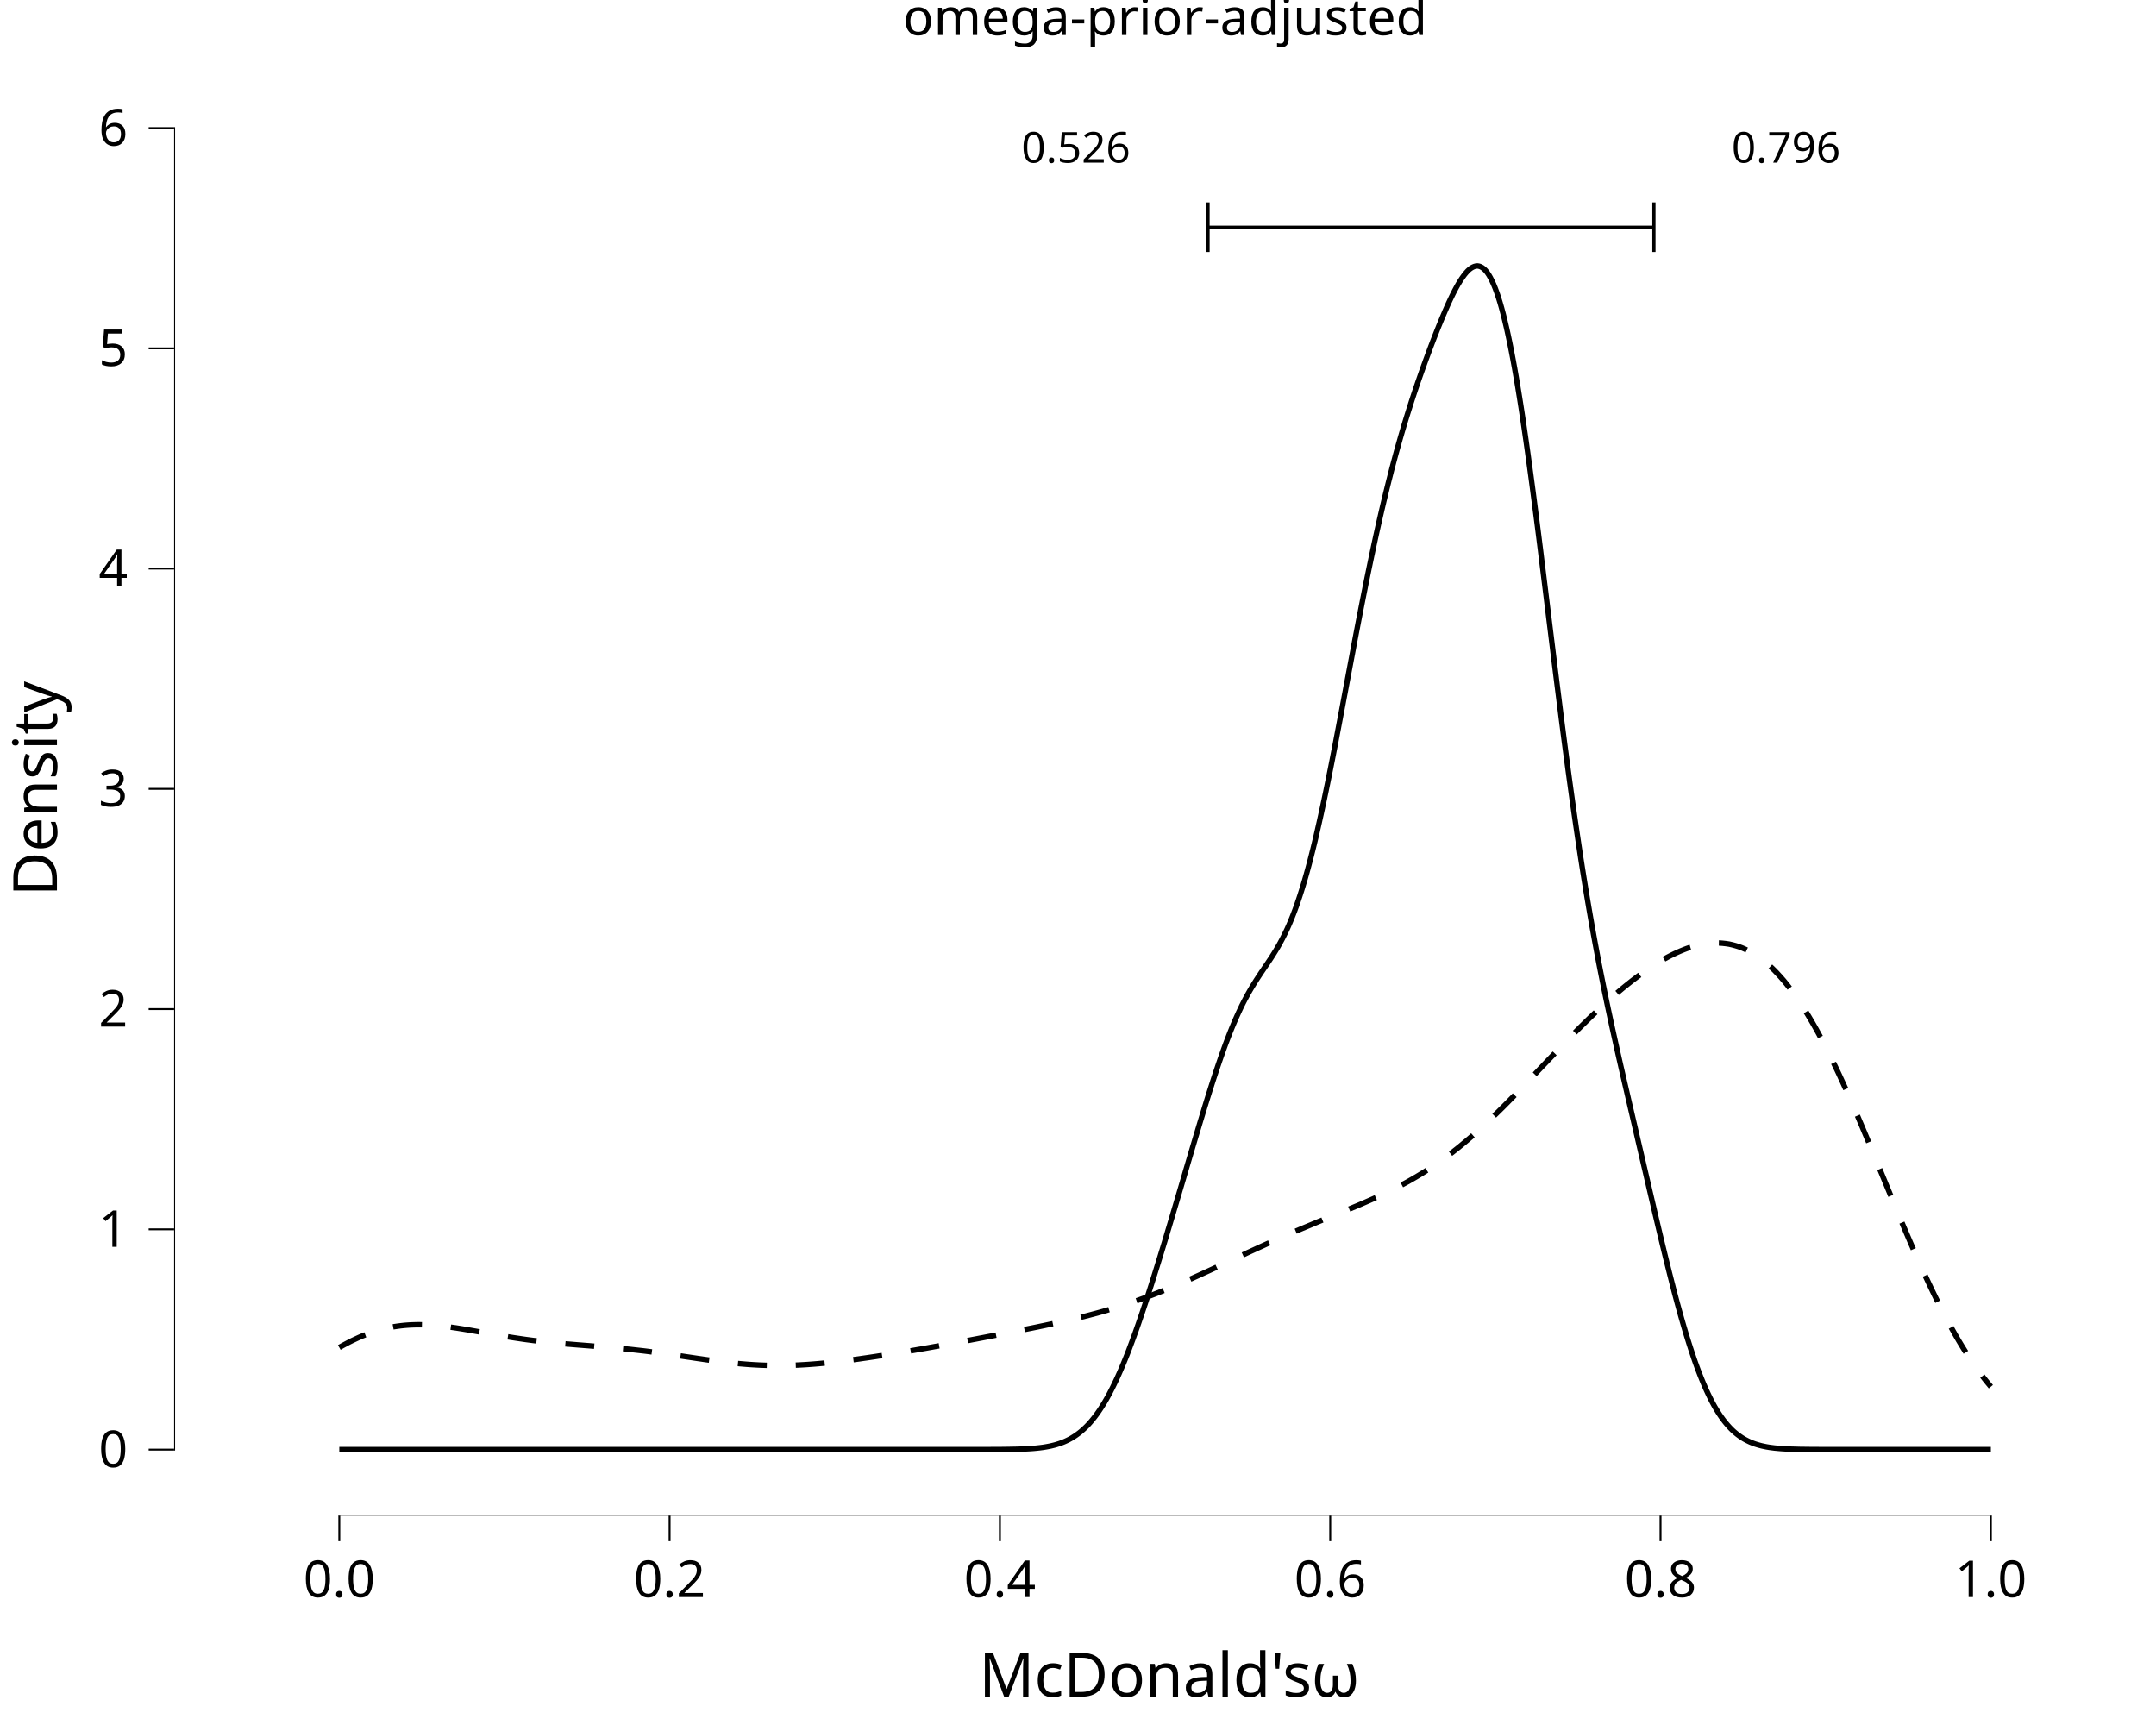
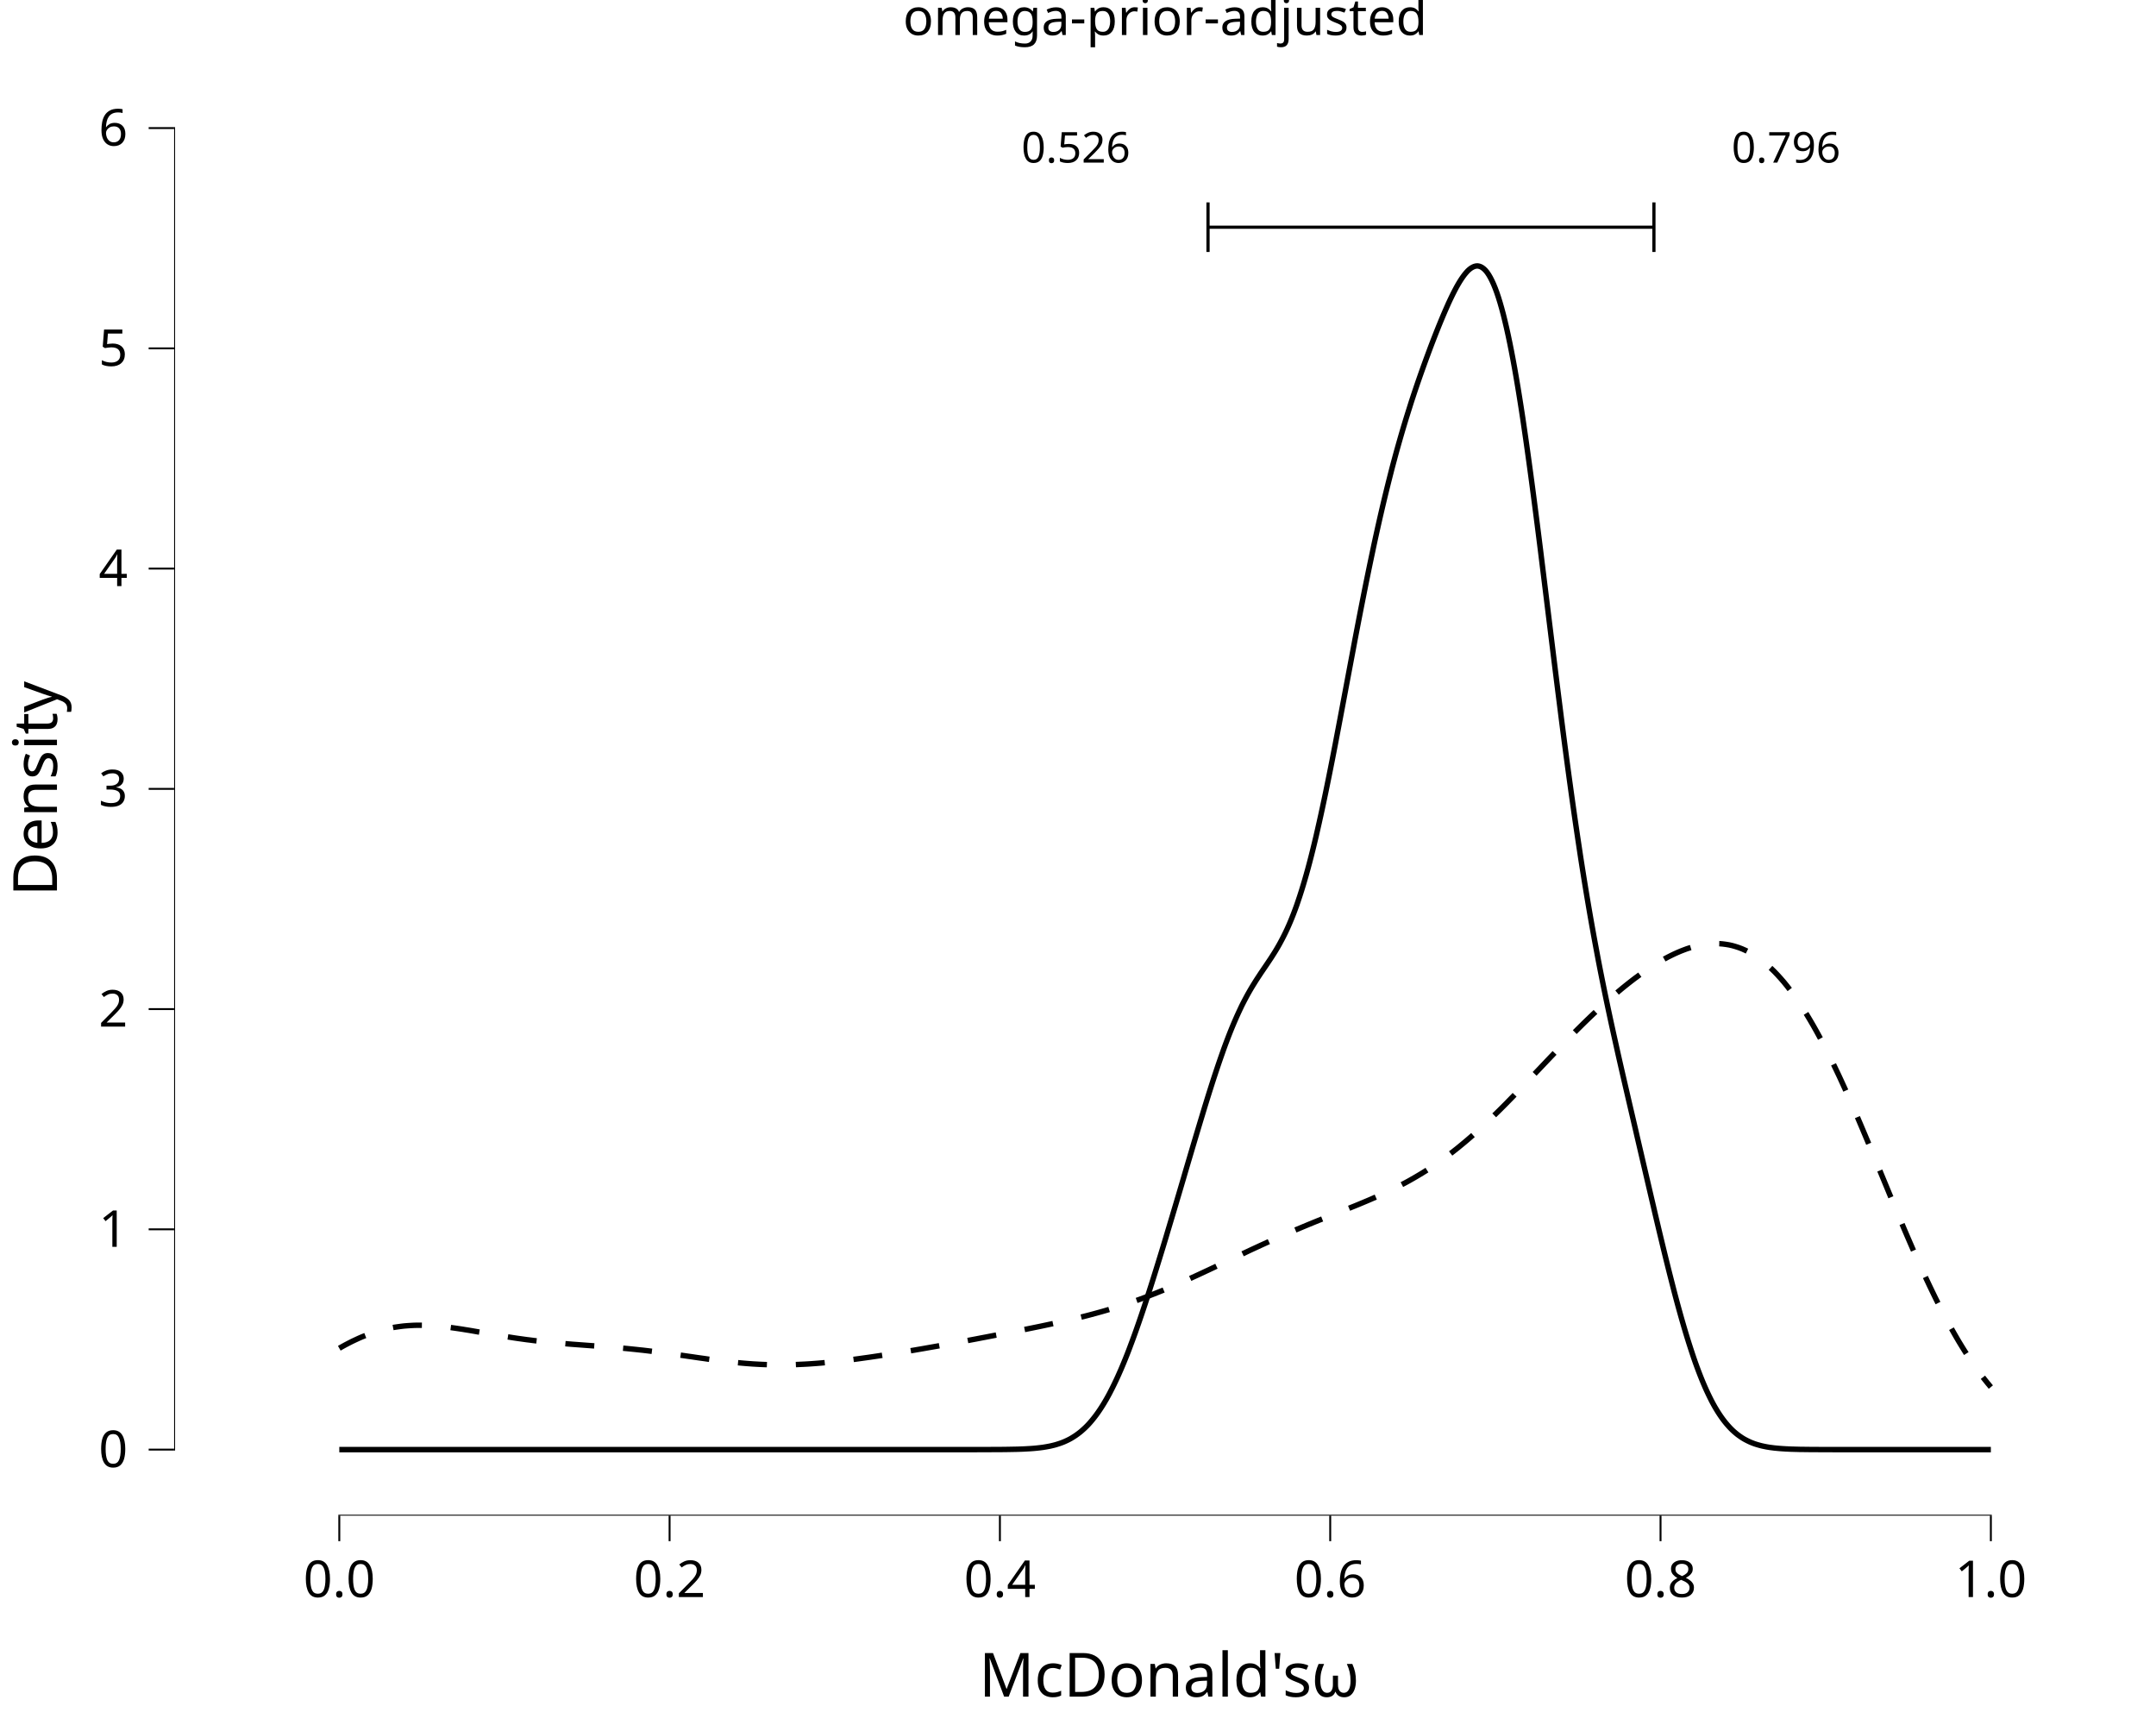
<svg xmlns="http://www.w3.org/2000/svg" class="svglite" data-engine-version="2.0" width="720.00pt" height="576.00pt" viewBox="0 0 720.00 576.00">
  <defs>
    <style type="text/css">
    .svglite line, .svglite polyline, .svglite polygon, .svglite path, .svglite rect, .svglite circle {
      fill: none;
      stroke: #000000;
      stroke-linecap: round;
      stroke-linejoin: round;
      stroke-miterlimit: 10.00;
    }
  </style>
  </defs>
  <rect width="100%" height="100%" style="stroke: none; fill: #FFFFFF;" />
  <defs>
    <clipPath id="cpMC4wMHw3MjAuMDB8MC4wMHw1NzYuMDA=">
      <rect x="0.00" y="0.00" width="720.00" height="576.00" />
    </clipPath>
  </defs>
  <g clip-path="url(#cpMC4wMHw3MjAuMDB8MC4wMHw1NzYuMDA=)">
    <rect x="0.00" y="0.00" width="720.00" height="576.00" style="stroke-width: 10.67; stroke: none;" />
  </g>
  <defs>
    <clipPath id="cpNTguMTV8NzIwLjAwfDIwLjcxfDUwNi4xMA==">
      <rect x="58.15" y="20.71" width="661.85" height="485.39" />
    </clipPath>
  </defs>
  <g clip-path="url(#cpNTguMTV8NzIwLjAwfDIwLjcxfDUwNi4xMA==)">
    <rect x="58.15" y="20.71" width="661.85" height="485.39" style="stroke-width: 10.67; stroke: none;" />
    <polyline points="113.31,484.04 113.84,484.04 114.38,484.04 114.92,484.04 115.46,484.04 116.00,484.04 116.54,484.04 117.08,484.04 117.62,484.04 118.16,484.04 118.70,484.04 119.24,484.04 119.78,484.04 120.31,484.04 120.85,484.04 121.39,484.04 121.93,484.04 122.47,484.04 123.01,484.04 123.55,484.04 124.09,484.04 124.63,484.04 125.17,484.04 125.71,484.04 126.24,484.04 126.78,484.04 127.32,484.04 127.86,484.04 128.40,484.04 128.94,484.04 129.48,484.04 130.02,484.04 130.56,484.04 131.10,484.04 131.64,484.04 132.18,484.04 132.71,484.04 133.25,484.04 133.79,484.04 134.33,484.04 134.87,484.04 135.41,484.04 135.95,484.04 136.49,484.04 137.03,484.04 137.57,484.04 138.11,484.04 138.65,484.04 139.18,484.04 139.72,484.04 140.26,484.04 140.80,484.04 141.34,484.04 141.88,484.04 142.42,484.04 142.96,484.04 143.50,484.04 144.04,484.04 144.58,484.04 145.11,484.04 145.65,484.04 146.19,484.04 146.73,484.04 147.27,484.04 147.81,484.04 148.35,484.04 148.89,484.04 149.43,484.04 149.97,484.04 150.51,484.04 151.05,484.04 151.58,484.04 152.12,484.04 152.66,484.04 153.20,484.04 153.74,484.04 154.28,484.04 154.82,484.04 155.36,484.04 155.90,484.04 156.44,484.04 156.98,484.04 157.52,484.04 158.05,484.04 158.59,484.04 159.13,484.04 159.67,484.04 160.21,484.04 160.75,484.04 161.29,484.04 161.83,484.04 162.37,484.04 162.91,484.04 163.45,484.04 163.98,484.04 164.52,484.04 165.06,484.04 165.60,484.04 166.14,484.04 166.68,484.04 167.22,484.04 167.76,484.04 168.30,484.04 168.84,484.04 169.38,484.04 169.92,484.04 170.45,484.04 170.99,484.04 171.53,484.04 172.07,484.04 172.61,484.04 173.15,484.04 173.69,484.04 174.23,484.04 174.77,484.04 175.31,484.04 175.85,484.04 176.38,484.04 176.92,484.04 177.46,484.04 178.00,484.04 178.54,484.04 179.08,484.04 179.62,484.04 180.16,484.04 180.70,484.04 181.24,484.04 181.78,484.04 182.32,484.04 182.85,484.04 183.39,484.04 183.93,484.04 184.47,484.04 185.01,484.04 185.55,484.04 186.09,484.04 186.63,484.04 187.17,484.04 187.71,484.04 188.25,484.04 188.79,484.04 189.32,484.04 189.86,484.04 190.40,484.04 190.94,484.04 191.48,484.04 192.02,484.04 192.56,484.04 193.10,484.04 193.64,484.04 194.18,484.04 194.72,484.04 195.25,484.04 195.79,484.04 196.33,484.04 196.87,484.04 197.41,484.04 197.95,484.04 198.49,484.04 199.03,484.04 199.57,484.04 200.11,484.04 200.65,484.04 201.19,484.04 201.72,484.04 202.26,484.04 202.80,484.04 203.34,484.04 203.88,484.04 204.42,484.04 204.96,484.04 205.50,484.04 206.04,484.04 206.58,484.04 207.12,484.04 207.66,484.04 208.19,484.04 208.73,484.04 209.27,484.04 209.81,484.04 210.35,484.04 210.89,484.04 211.43,484.04 211.97,484.04 212.51,484.04 213.05,484.04 213.59,484.04 214.12,484.04 214.66,484.04 215.20,484.04 215.74,484.04 216.28,484.04 216.82,484.04 217.36,484.04 217.90,484.04 218.44,484.04 218.98,484.04 219.52,484.04 220.06,484.04 220.59,484.04 221.13,484.04 221.67,484.04 222.21,484.04 222.75,484.04 223.29,484.04 223.83,484.04 224.37,484.04 224.91,484.04 225.45,484.04 225.99,484.04 226.52,484.04 227.06,484.04 227.60,484.04 228.14,484.04 228.68,484.04 229.22,484.04 229.76,484.04 230.30,484.04 230.84,484.04 231.38,484.04 231.92,484.04 232.46,484.04 232.99,484.04 233.53,484.04 234.07,484.04 234.61,484.04 235.15,484.04 235.69,484.04 236.23,484.04 236.77,484.04 237.31,484.04 237.85,484.04 238.39,484.04 238.93,484.04 239.46,484.04 240.00,484.04 240.54,484.04 241.08,484.04 241.62,484.04 242.16,484.04 242.70,484.04 243.24,484.04 243.78,484.04 244.32,484.04 244.86,484.04 245.39,484.04 245.93,484.04 246.47,484.04 247.01,484.04 247.55,484.04 248.09,484.04 248.63,484.04 249.17,484.04 249.71,484.04 250.25,484.04 250.79,484.04 251.33,484.04 251.86,484.04 252.40,484.04 252.94,484.04 253.48,484.04 254.02,484.04 254.56,484.04 255.10,484.04 255.64,484.04 256.18,484.04 256.72,484.04 257.26,484.04 257.80,484.04 258.33,484.04 258.87,484.04 259.41,484.04 259.95,484.04 260.49,484.04 261.03,484.04 261.57,484.04 262.11,484.04 262.65,484.04 263.19,484.04 263.73,484.04 264.26,484.04 264.80,484.04 265.34,484.04 265.88,484.04 266.42,484.04 266.96,484.04 267.50,484.04 268.04,484.04 268.58,484.04 269.12,484.04 269.66,484.04 270.20,484.04 270.73,484.04 271.27,484.04 271.81,484.04 272.35,484.04 272.89,484.04 273.43,484.04 273.97,484.04 274.51,484.04 275.05,484.04 275.59,484.04 276.13,484.04 276.66,484.04 277.20,484.04 277.74,484.04 278.28,484.04 278.82,484.04 279.36,484.04 279.90,484.04 280.44,484.04 280.98,484.04 281.52,484.04 282.06,484.04 282.60,484.04 283.13,484.04 283.67,484.04 284.21,484.04 284.75,484.04 285.29,484.04 285.83,484.04 286.37,484.04 286.91,484.04 287.45,484.04 287.99,484.04 288.53,484.04 289.07,484.04 289.60,484.04 290.14,484.04 290.68,484.04 291.22,484.04 291.76,484.04 292.30,484.04 292.84,484.04 293.38,484.04 293.92,484.04 294.46,484.04 295.00,484.04 295.53,484.04 296.07,484.04 296.61,484.04 297.15,484.04 297.69,484.04 298.23,484.04 298.77,484.04 299.31,484.04 299.85,484.04 300.39,484.04 300.93,484.04 301.47,484.04 302.00,484.04 302.54,484.04 303.08,484.04 303.62,484.04 304.16,484.04 304.70,484.04 305.24,484.04 305.78,484.04 306.32,484.04 306.86,484.04 307.40,484.04 307.94,484.04 308.47,484.04 309.01,484.04 309.55,484.04 310.09,484.04 310.63,484.04 311.17,484.04 311.71,484.04 312.25,484.04 312.79,484.04 313.33,484.04 313.87,484.04 314.40,484.04 314.94,484.04 315.48,484.04 316.02,484.04 316.56,484.04 317.10,484.04 317.64,484.04 318.18,484.04 318.72,484.04 319.26,484.04 319.80,484.04 320.34,484.04 320.87,484.04 321.41,484.04 321.95,484.04 322.49,484.04 323.03,484.04 323.57,484.04 324.11,484.04 324.65,484.04 325.19,484.04 325.73,484.04 326.27,484.04 326.81,484.03 327.34,484.03 327.88,484.03 328.42,484.03 328.96,484.03 329.50,484.03 330.04,484.03 330.58,484.03 331.12,484.02 331.66,484.02 332.20,484.02 332.74,484.02 333.27,484.01 333.81,484.01 334.35,484.01 334.89,484.00 335.43,484.00 335.97,483.99 336.51,483.98 337.05,483.97 337.59,483.96 338.13,483.95 338.67,483.94 339.21,483.93 339.74,483.92 340.28,483.90 340.82,483.88 341.36,483.86 341.90,483.84 342.44,483.81 342.98,483.78 343.52,483.75 344.06,483.72 344.60,483.68 345.14,483.64 345.67,483.59 346.21,483.54 346.75,483.48 347.29,483.42 347.83,483.35 348.37,483.28 348.91,483.19 349.45,483.10 349.99,483.00 350.53,482.90 351.07,482.78 351.61,482.65 352.14,482.52 352.68,482.37 353.22,482.20 353.76,482.03 354.30,481.84 354.84,481.64 355.38,481.42 355.92,481.18 356.46,480.93 357.00,480.66 357.54,480.37 358.08,480.05 358.61,479.72 359.15,479.37 359.69,478.99 360.23,478.59 360.77,478.17 361.31,477.71 361.85,477.23 362.39,476.73 362.93,476.20 363.47,475.64 364.01,475.04 364.54,474.42 365.08,473.76 365.62,473.08 366.16,472.36 366.70,471.61 367.24,470.82 367.78,470.00 368.32,469.15 368.86,468.26 369.40,467.34 369.94,466.38 370.48,465.39 371.01,464.36 371.55,463.30 372.09,462.20 372.63,461.07 373.17,459.91 373.71,458.71 374.25,457.48 374.79,456.22 375.33,454.92 375.87,453.60 376.41,452.25 376.95,450.86 377.48,449.44 378.02,448.00 378.56,446.54 379.10,445.05 379.64,443.53 380.18,441.99 380.72,440.42 381.26,438.84 381.80,437.23 382.34,435.61 382.88,433.97 383.41,432.31 383.95,430.64 384.49,428.95 385.03,427.25 385.57,425.53 386.11,423.80 386.65,422.06 387.19,420.31 387.73,418.55 388.27,416.79 388.81,415.01 389.35,413.23 389.88,411.43 390.42,409.64 390.96,407.83 391.50,406.03 392.04,404.21 392.58,402.40 393.12,400.58 393.66,398.76 394.20,396.93 394.74,395.10 395.28,393.28 395.81,391.45 396.35,389.62 396.89,387.79 397.43,385.97 397.97,384.14 398.51,382.32 399.05,380.51 399.59,378.70 400.13,376.90 400.67,375.10 401.21,373.32 401.75,371.54 402.28,369.78 402.82,368.03 403.36,366.29 403.90,364.57 404.44,362.87 404.98,361.18 405.52,359.52 406.06,357.89 406.60,356.27 407.14,354.68 407.68,353.12 408.22,351.59 408.75,350.09 409.29,348.62 409.83,347.19 410.37,345.78 410.91,344.41 411.45,343.08 411.99,341.79 412.53,340.53 413.07,339.31 413.61,338.12 414.15,336.97 414.68,335.85 415.22,334.78 415.76,333.74 416.30,332.73 416.84,331.75 417.38,330.80 417.92,329.88 418.46,328.99 419.00,328.12 419.54,327.26 420.08,326.43 420.62,325.61 421.15,324.80 421.69,324.01 422.23,323.21 422.77,322.42 423.31,321.62 423.85,320.81 424.39,320.00 424.93,319.16 425.47,318.31 426.01,317.44 426.55,316.53 427.09,315.60 427.62,314.63 428.16,313.62 428.70,312.57 429.24,311.48 429.78,310.34 430.32,309.15 430.86,307.89 431.40,306.58 431.94,305.22 432.48,303.79 433.02,302.31 433.55,300.75 434.09,299.13 434.63,297.44 435.17,295.69 435.71,293.87 436.25,291.99 436.79,290.04 437.33,288.02 437.87,285.93 438.41,283.79 438.95,281.58 439.49,279.32 440.02,276.99 440.56,274.60 441.10,272.17 441.64,269.68 442.18,267.15 442.72,264.57 443.26,261.94 443.80,259.28 444.34,256.58 444.88,253.85 445.42,251.08 445.96,248.30 446.49,245.49 447.03,242.65 447.57,239.81 448.11,236.95 448.65,234.08 449.19,231.21 449.73,228.33 450.27,225.45 450.81,222.58 451.35,219.71 451.89,216.86 452.42,214.01 452.96,211.18 453.50,208.37 454.04,205.58 454.58,202.81 455.12,200.07 455.66,197.35 456.20,194.66 456.74,192.01 457.28,189.38 457.82,186.79 458.36,184.23 458.89,181.71 459.43,179.22 459.97,176.78 460.51,174.37 461.05,172.00 461.59,169.67 462.13,167.38 462.67,165.14 463.21,162.93 463.75,160.76 464.29,158.63 464.82,156.54 465.36,154.50 465.90,152.49 466.44,150.51 466.98,148.58 467.52,146.68 468.06,144.81 468.60,142.98 469.14,141.18 469.68,139.41 470.22,137.68 470.76,135.97 471.29,134.28 471.83,132.63 472.37,131.00 472.91,129.40 473.45,127.81 473.99,126.25 474.53,124.71 475.07,123.19 475.61,121.69 476.15,120.20 476.69,118.74 477.23,117.28 477.76,115.85 478.30,114.44 478.84,113.04 479.38,111.66 479.92,110.29 480.46,108.94 481.00,107.62 481.54,106.32 482.08,105.04 482.62,103.78 483.16,102.55 483.69,101.35 484.23,100.19 484.77,99.06 485.31,97.96 485.85,96.91 486.39,95.90 486.93,94.94 487.47,94.04 488.01,93.19 488.55,92.41 489.09,91.68 489.63,91.03 490.16,90.44 490.70,89.95 491.24,89.54 491.78,89.22 492.32,88.98 492.86,88.84 493.40,88.79 493.94,88.88 494.48,89.07 495.02,89.37 495.56,89.78 496.10,90.31 496.63,90.96 497.17,91.76 497.71,92.69 498.25,93.75 498.79,94.93 499.33,96.25 499.87,97.71 500.41,99.32 500.95,101.07 501.49,102.96 502.03,104.98 502.56,107.13 503.10,109.42 503.64,111.87 504.18,114.44 504.72,117.14 505.26,119.97 505.80,122.91 506.34,126.00 506.88,129.20 507.42,132.52 507.96,135.94 508.50,139.46 509.03,143.08 509.57,146.80 510.11,150.62 510.65,154.51 511.19,158.48 511.73,162.52 512.27,166.62 512.81,170.79 513.35,175.00 513.89,179.26 514.43,183.56 514.96,187.89 515.50,192.24 516.04,196.62 516.58,201.00 517.12,205.39 517.66,209.78 518.20,214.16 518.74,218.54 519.28,222.89 519.82,227.22 520.36,231.52 520.90,235.78 521.43,240.01 521.97,244.20 522.51,248.34 523.05,252.42 523.59,256.46 524.13,260.44 524.67,264.36 525.21,268.22 525.75,272.01 526.29,275.73 526.83,279.39 527.37,282.99 527.90,286.52 528.44,289.97 528.98,293.36 529.52,296.67 530.06,299.93 530.60,303.12 531.14,306.25 531.68,309.31 532.22,312.30 532.76,315.24 533.30,318.13 533.83,320.96 534.37,323.74 534.91,326.46 535.45,329.14 535.99,331.78 536.53,334.38 537.07,336.94 537.61,339.47 538.15,341.97 538.69,344.43 539.23,346.87 539.77,349.29 540.30,351.69 540.84,354.07 541.38,356.44 541.92,358.79 542.46,361.14 543.00,363.47 543.54,365.80 544.08,368.13 544.62,370.45 545.16,372.76 545.70,375.08 546.24,377.40 546.77,379.71 547.31,382.03 547.85,384.35 548.39,386.67 548.93,388.99 549.47,391.30 550.01,393.62 550.55,395.94 551.09,398.25 551.63,400.56 552.17,402.86 552.70,405.16 553.24,407.44 553.78,409.72 554.32,411.99 554.86,414.24 555.40,416.48 555.94,418.70 556.48,420.90 557.02,423.07 557.56,425.23 558.10,427.35 558.64,429.46 559.17,431.53 559.71,433.57 560.25,435.58 560.79,437.54 561.33,439.48 561.87,441.37 562.41,443.23 562.95,445.05 563.49,446.82 564.03,448.54 564.57,450.22 565.11,451.86 565.64,453.45 566.18,455.00 566.72,456.49 567.26,457.93 567.80,459.33 568.34,460.68 568.88,461.98 569.42,463.23 569.96,464.43 570.50,465.58 571.04,466.69 571.57,467.75 572.11,468.76 572.65,469.73 573.19,470.64 573.73,471.52 574.27,472.35 574.81,473.14 575.35,473.89 575.89,474.60 576.43,475.27 576.97,475.90 577.51,476.50 578.04,477.06 578.58,477.59 579.12,478.08 579.66,478.54 580.20,478.98 580.74,479.38 581.28,479.76 581.82,480.12 582.36,480.45 582.90,480.75 583.44,481.03 583.97,481.29 584.51,481.54 585.05,481.76 585.59,481.97 586.13,482.16 586.67,482.33 587.21,482.49 587.75,482.64 588.29,482.78 588.83,482.90 589.37,483.01 589.91,483.12 590.44,483.21 590.98,483.30 591.52,483.37 592.06,483.44 592.60,483.51 593.14,483.56 593.68,483.61 594.22,483.66 594.76,483.70 595.30,483.74 595.84,483.77 596.38,483.81 596.91,483.83 597.45,483.86 597.99,483.88 598.53,483.90 599.07,483.91 599.61,483.93 600.15,483.94 600.69,483.96 601.23,483.97 601.77,483.98 602.31,483.98 602.84,483.99 603.38,484.00 603.92,484.00 604.46,484.01 605.00,484.01 605.54,484.02 606.08,484.02 606.62,484.02 607.16,484.02 607.70,484.03 608.24,484.03 608.78,484.03 609.31,484.03 609.85,484.03 610.39,484.03 610.93,484.03 611.47,484.03 612.01,484.04 612.55,484.04 613.09,484.04 613.63,484.04 614.17,484.04 614.71,484.04 615.25,484.04 615.78,484.04 616.32,484.04 616.86,484.04 617.40,484.04 617.94,484.04 618.48,484.04 619.02,484.04 619.56,484.04 620.10,484.04 620.64,484.04 621.18,484.04 621.71,484.04 622.25,484.04 622.79,484.04 623.33,484.04 623.87,484.04 624.41,484.04 624.95,484.04 625.49,484.04 626.03,484.04 626.57,484.04 627.11,484.04 627.65,484.04 628.18,484.04 628.72,484.04 629.26,484.04 629.80,484.04 630.34,484.04 630.88,484.04 631.42,484.04 631.96,484.04 632.50,484.04 633.04,484.04 633.58,484.04 634.11,484.04 634.65,484.04 635.19,484.04 635.73,484.04 636.27,484.04 636.81,484.04 637.35,484.04 637.89,484.04 638.43,484.04 638.97,484.04 639.51,484.04 640.05,484.04 640.58,484.04 641.12,484.04 641.66,484.04 642.20,484.04 642.74,484.04 643.28,484.04 643.82,484.04 644.36,484.04 644.90,484.04 645.44,484.04 645.98,484.04 646.52,484.04 647.05,484.04 647.59,484.04 648.13,484.04 648.67,484.04 649.21,484.04 649.75,484.04 650.29,484.04 650.83,484.04 651.37,484.04 651.91,484.04 652.45,484.04 652.98,484.04 653.52,484.04 654.06,484.04 654.60,484.04 655.14,484.04 655.68,484.04 656.22,484.04 656.76,484.04 657.30,484.04 657.84,484.04 658.38,484.04 658.92,484.04 659.45,484.04 659.99,484.04 660.53,484.04 661.07,484.04 661.61,484.04 662.15,484.04 662.69,484.04 663.23,484.04 663.77,484.04 664.31,484.04 664.85,484.04 " style="stroke-width: 1.81; stroke-linecap: butt;" />
    <polyline points="552.33,84.14 552.33,67.59 " style="stroke-width: 1.07; stroke-linecap: butt;" />
    <polyline points="552.33,75.87 403.42,75.87 " style="stroke-width: 1.07; stroke-linecap: butt;" />
    <polyline points="403.42,84.14 403.42,67.59 " style="stroke-width: 1.07; stroke-linecap: butt;" />
    <text x="359.29" y="54.29" text-anchor="middle" style="font-size: 14.23px; font-family: sans;" textLength="35.60px" lengthAdjust="spacingAndGlyphs">0.526</text>
    <text x="596.45" y="54.29" text-anchor="middle" style="font-size: 14.23px; font-family: sans;" textLength="35.60px" lengthAdjust="spacingAndGlyphs">0.796</text>
-     <polyline points="113.31,449.93 114.38,449.32 115.46,448.74 116.54,448.17 117.62,447.63 118.70,447.12 119.78,446.62 120.86,446.15 121.94,445.72 123.02,445.31 124.10,444.92 125.18,444.56 126.26,444.24 127.34,443.93 128.42,443.66 129.50,443.41 130.57,443.19 131.65,442.99 132.73,442.83 133.81,442.69 134.89,442.57 135.97,442.48 137.05,442.41 138.13,442.37 139.21,442.34 140.29,442.34 141.37,442.36 142.45,442.39 143.53,442.45 144.61,442.52 145.69,442.60 146.76,442.71 147.84,442.82 148.92,442.95 150.00,443.09 151.08,443.24 152.16,443.39 153.24,443.56 154.32,443.73 155.40,443.91 156.48,444.09 157.56,444.28 158.64,444.47 159.72,444.66 160.80,444.85 161.88,445.04 162.95,445.24 164.03,445.43 165.11,445.62 166.19,445.81 167.27,445.99 168.35,446.17 169.43,446.35 170.51,446.52 171.59,446.69 172.67,446.85 173.75,447.01 174.83,447.17 175.91,447.32 176.99,447.46 178.07,447.60 179.14,447.73 180.22,447.86 181.30,447.99 182.38,448.11 183.46,448.22 184.54,448.33 185.62,448.43 186.70,448.54 187.78,448.63 188.86,448.73 189.94,448.82 191.02,448.91 192.10,449.00 193.18,449.09 194.26,449.17 195.34,449.26 196.41,449.34 197.49,449.43 198.57,449.51 199.65,449.60 200.73,449.68 201.81,449.77 202.89,449.86 203.97,449.96 205.05,450.05 206.13,450.15 207.21,450.25 208.29,450.35 209.37,450.46 210.45,450.57 211.53,450.69 212.60,450.81 213.68,450.93 214.76,451.05 215.84,451.18 216.92,451.32 218.00,451.46 219.08,451.60 220.16,451.74 221.24,451.89 222.32,452.04 223.40,452.19 224.48,452.34 225.56,452.50 226.64,452.66 227.72,452.82 228.79,452.98 229.87,453.14 230.95,453.30 232.03,453.46 233.11,453.62 234.19,453.77 235.27,453.93 236.35,454.08 237.43,454.23 238.51,454.37 239.59,454.52 240.67,454.65 241.75,454.78 242.83,454.91 243.91,455.03 244.98,455.15 246.06,455.26 247.14,455.36 248.22,455.45 249.30,455.54 250.38,455.62 251.46,455.69 252.54,455.75 253.62,455.81 254.70,455.85 255.78,455.89 256.86,455.92 257.94,455.94 259.02,455.95 260.10,455.95 261.17,455.95 262.25,455.94 263.33,455.91 264.41,455.88 265.49,455.84 266.57,455.80 267.65,455.74 268.73,455.68 269.81,455.61 270.89,455.53 271.97,455.45 273.05,455.36 274.13,455.26 275.21,455.16 276.29,455.06 277.36,454.94 278.44,454.82 279.52,454.70 280.60,454.58 281.68,454.44 282.76,454.31 283.84,454.17 284.92,454.02 286.00,453.88 287.08,453.73 288.16,453.57 289.24,453.42 290.32,453.26 291.40,453.10 292.48,452.94 293.55,452.77 294.63,452.60 295.71,452.43 296.79,452.26 297.87,452.09 298.95,451.91 300.03,451.74 301.11,451.56 302.19,451.38 303.27,451.20 304.35,451.01 305.43,450.83 306.51,450.64 307.59,450.46 308.67,450.27 309.74,450.08 310.82,449.89 311.90,449.69 312.98,449.50 314.06,449.31 315.14,449.11 316.22,448.91 317.30,448.72 318.38,448.52 319.46,448.32 320.54,448.12 321.62,447.91 322.70,447.71 323.78,447.51 324.86,447.30 325.93,447.10 327.01,446.89 328.09,446.69 329.17,446.48 330.25,446.27 331.33,446.07 332.41,445.86 333.49,445.65 334.57,445.44 335.65,445.23 336.73,445.02 337.81,444.81 338.89,444.59 339.97,444.38 341.05,444.17 342.12,443.95 343.20,443.73 344.28,443.52 345.36,443.30 346.44,443.08 347.52,442.85 348.60,442.63 349.68,442.40 350.76,442.17 351.84,441.94 352.92,441.71 354.00,441.47 355.08,441.23 356.16,440.98 357.24,440.73 358.31,440.48 359.39,440.22 360.47,439.96 361.55,439.69 362.63,439.42 363.71,439.15 364.79,438.86 365.87,438.57 366.95,438.28 368.03,437.98 369.11,437.67 370.19,437.36 371.27,437.04 372.35,436.71 373.43,436.38 374.50,436.03 375.58,435.68 376.66,435.33 377.74,434.97 378.82,434.59 379.90,434.22 380.98,433.83 382.06,433.44 383.14,433.04 384.22,432.63 385.30,432.22 386.38,431.80 387.46,431.37 388.54,430.94 389.62,430.50 390.69,430.05 391.77,429.60 392.85,429.15 393.93,428.68 395.01,428.22 396.09,427.74 397.17,427.27 398.25,426.79 399.33,426.30 400.41,425.82 401.49,425.32 402.57,424.83 403.65,424.34 404.73,423.84 405.81,423.34 406.88,422.84 407.96,422.33 409.04,421.83 410.12,421.33 411.20,420.82 412.28,420.32 413.36,419.82 414.44,419.31 415.52,418.81 416.60,418.31 417.68,417.81 418.76,417.32 419.84,416.82 420.92,416.33 422.00,415.84 423.07,415.35 424.15,414.86 425.23,414.38 426.31,413.90 427.39,413.42 428.47,412.95 429.55,412.48 430.63,412.01 431.71,411.54 432.79,411.08 433.87,410.62 434.95,410.16 436.03,409.71 437.11,409.26 438.19,408.81 439.26,408.36 440.34,407.91 441.42,407.47 442.50,407.03 443.58,406.59 444.66,406.14 445.74,405.70 446.82,405.26 447.90,404.82 448.98,404.38 450.06,403.93 451.14,403.48 452.22,403.03 453.30,402.58 454.38,402.12 455.45,401.66 456.53,401.19 457.61,400.72 458.69,400.24 459.77,399.75 460.85,399.26 461.93,398.75 463.01,398.24 464.09,397.72 465.17,397.18 466.25,396.64 467.33,396.08 468.41,395.51 469.49,394.93 470.57,394.33 471.64,393.72 472.72,393.09 473.80,392.45 474.88,391.79 475.96,391.12 477.04,390.42 478.12,389.71 479.20,388.99 480.28,388.25 481.36,387.48 482.44,386.70 483.52,385.91 484.60,385.09 485.68,384.25 486.76,383.40 487.83,382.53 488.91,381.63 489.99,380.73 491.07,379.81 492.15,378.86 493.23,377.90 494.31,376.93 495.39,375.94 496.47,374.94 497.55,373.92 498.63,372.88 499.71,371.84 500.79,370.78 501.87,369.71 502.95,368.63 504.02,367.54 505.10,366.45 506.18,365.34 507.26,364.23 508.34,363.11 509.42,361.98 510.50,360.85 511.58,359.72 512.66,358.59 513.74,357.45 514.82,356.31 515.90,355.18 516.98,354.04 518.06,352.91 519.14,351.78 520.21,350.66 521.29,349.54 522.37,348.42 523.45,347.31 524.53,346.21 525.61,345.12 526.69,344.03 527.77,342.95 528.85,341.89 529.93,340.83 531.01,339.78 532.09,338.75 533.17,337.73 534.25,336.72 535.33,335.73 536.41,334.75 537.48,333.78 538.56,332.83 539.64,331.90 540.72,330.98 541.80,330.07 542.88,329.19 543.96,328.33 545.04,327.47 546.12,326.65 547.20,325.84 548.28,325.05 549.36,324.29 550.44,323.55 551.52,322.83 552.60,322.13 553.67,321.46 554.75,320.81 555.83,320.19 556.91,319.60 557.99,319.04 559.07,318.51 560.15,318.01 561.23,317.54 562.31,317.10 563.39,316.69 564.47,316.33 565.55,316.01 566.63,315.71 567.71,315.46 568.79,315.26 569.86,315.09 570.94,314.97 572.02,314.90 573.10,314.86 574.18,314.88 575.26,314.96 576.34,315.08 577.42,315.24 578.50,315.48 579.58,315.77 580.66,316.10 581.74,316.50 582.82,316.97 583.90,317.49 584.98,318.06 586.05,318.72 587.13,319.44 588.21,320.21 589.29,321.05 590.37,321.97 591.45,322.94 592.53,323.98 593.61,325.11 594.69,326.29 595.77,327.53 596.85,328.86 597.93,330.25 599.01,331.70 600.09,333.22 601.17,334.82 602.24,336.47 603.32,338.19 604.40,339.99 605.48,341.84 606.56,343.74 607.64,345.72 608.72,347.75 609.80,349.83 610.88,351.97 611.96,354.17 613.04,356.40 614.12,358.68 615.20,361.03 616.28,363.40 617.36,365.80 618.43,368.26 619.51,370.74 620.59,373.24 621.67,375.78 622.75,378.34 623.83,380.92 624.91,383.51 625.99,386.12 627.07,388.73 628.15,391.35 629.23,393.97 630.31,396.59 631.39,399.20 632.47,401.81 633.55,404.40 634.62,406.98 635.70,409.54 636.78,412.07 637.86,414.59 638.94,417.07 640.02,419.53 641.10,421.94 642.18,424.33 643.26,426.68 644.34,428.97 645.42,431.24 646.50,433.46 647.58,435.62 648.66,437.74 649.74,439.81 650.81,441.83 651.89,443.79 652.97,445.70 654.05,447.57 655.13,449.36 656.21,451.10 657.29,452.80 658.37,454.42 659.45,455.99 660.53,457.52 661.61,458.98 662.69,460.38 663.77,461.73 664.85,463.03 " style="stroke-width: 1.81; stroke-dasharray: 9.67,9.67; stroke-linecap: butt;" />
+     <polyline points="113.31,450.20 114.38,449.59 115.46,449.00 116.54,448.44 117.62,447.89 118.70,447.38 119.78,446.88 120.86,446.41 121.94,445.98 123.02,445.56 124.10,445.17 125.18,444.81 126.26,444.48 127.34,444.17 128.42,443.89 129.50,443.64 130.57,443.42 131.65,443.21 132.73,443.05 133.81,442.90 134.89,442.77 135.97,442.68 137.05,442.61 138.13,442.55 139.21,442.52 140.29,442.52 141.37,442.53 142.45,442.56 143.53,442.61 144.61,442.67 145.69,442.75 146.76,442.85 147.84,442.96 148.92,443.08 150.00,443.21 151.08,443.36 152.16,443.51 153.24,443.67 154.32,443.83 155.40,444.01 156.48,444.18 157.56,444.36 158.64,444.55 159.72,444.74 160.80,444.92 161.88,445.11 162.95,445.30 164.03,445.49 165.11,445.67 166.19,445.85 167.27,446.03 168.35,446.21 169.43,446.38 170.51,446.55 171.59,446.72 172.67,446.88 173.75,447.03 174.83,447.18 175.91,447.33 176.99,447.46 178.07,447.60 179.14,447.73 180.22,447.85 181.30,447.97 182.38,448.09 183.46,448.20 184.54,448.30 185.62,448.40 186.70,448.50 187.78,448.59 188.86,448.68 189.94,448.77 191.02,448.86 192.10,448.94 193.18,449.02 194.26,449.10 195.34,449.18 196.41,449.26 197.49,449.34 198.57,449.42 199.65,449.50 200.73,449.58 201.81,449.66 202.89,449.74 203.97,449.83 205.05,449.92 206.13,450.01 207.21,450.10 208.29,450.20 209.37,450.30 210.45,450.41 211.53,450.52 212.60,450.63 213.68,450.75 214.76,450.86 215.84,450.99 216.92,451.12 218.00,451.25 219.08,451.38 220.16,451.52 221.24,451.66 222.32,451.81 223.40,451.95 224.48,452.10 225.56,452.26 226.64,452.41 227.72,452.57 228.79,452.72 229.87,452.88 230.95,453.03 232.03,453.19 233.11,453.35 234.19,453.50 235.27,453.65 236.35,453.81 237.43,453.95 238.51,454.10 239.59,454.24 240.67,454.38 241.75,454.51 242.83,454.64 243.91,454.76 244.98,454.88 246.06,454.99 247.14,455.09 248.22,455.19 249.30,455.28 250.38,455.36 251.46,455.44 252.54,455.50 253.62,455.56 254.70,455.61 255.78,455.65 256.86,455.69 257.94,455.71 259.02,455.73 260.10,455.74 261.17,455.74 262.25,455.73 263.33,455.71 264.41,455.69 265.49,455.66 266.57,455.61 267.65,455.56 268.73,455.51 269.81,455.45 270.89,455.38 271.97,455.30 273.05,455.22 274.13,455.13 275.21,455.03 276.29,454.93 277.36,454.82 278.44,454.71 279.52,454.59 280.60,454.47 281.68,454.34 282.76,454.21 283.84,454.08 284.92,453.94 286.00,453.80 287.08,453.65 288.16,453.50 289.24,453.35 290.32,453.20 291.40,453.04 292.48,452.88 293.55,452.72 294.63,452.55 295.71,452.39 296.79,452.22 297.87,452.05 298.95,451.88 300.03,451.70 301.11,451.53 302.19,451.35 303.27,451.17 304.35,450.99 305.43,450.81 306.51,450.62 307.59,450.44 308.67,450.25 309.74,450.06 310.82,449.87 311.90,449.68 312.98,449.49 314.06,449.29 315.14,449.10 316.22,448.90 317.30,448.71 318.38,448.51 319.46,448.31 320.54,448.11 321.62,447.91 322.70,447.71 323.78,447.50 324.86,447.30 325.93,447.10 327.01,446.89 328.09,446.68 329.17,446.48 330.25,446.27 331.33,446.06 332.41,445.85 333.49,445.65 334.57,445.44 335.65,445.23 336.73,445.01 337.81,444.80 338.89,444.59 339.97,444.38 341.05,444.16 342.12,443.95 343.20,443.73 344.28,443.51 345.36,443.29 346.44,443.07 347.52,442.85 348.60,442.62 349.68,442.39 350.76,442.16 351.84,441.93 352.92,441.70 354.00,441.46 355.08,441.21 356.16,440.97 357.24,440.72 358.31,440.46 359.39,440.20 360.47,439.94 361.55,439.67 362.63,439.40 363.71,439.12 364.79,438.83 365.87,438.54 366.95,438.24 368.03,437.94 369.11,437.63 370.19,437.31 371.27,436.98 372.35,436.65 373.43,436.31 374.50,435.97 375.58,435.61 376.66,435.25 377.74,434.88 378.82,434.50 379.90,434.12 380.98,433.73 382.06,433.33 383.14,432.92 384.22,432.50 385.30,432.08 386.38,431.65 387.46,431.22 388.54,430.78 389.62,430.33 390.69,429.87 391.77,429.41 392.85,428.95 393.93,428.47 395.01,427.99 396.09,427.51 397.17,427.03 398.25,426.53 399.33,426.04 400.41,425.54 401.49,425.04 402.57,424.53 403.65,424.03 404.73,423.52 405.81,423.01 406.88,422.50 407.96,421.98 409.04,421.47 410.12,420.96 411.20,420.44 412.28,419.93 413.36,419.42 414.44,418.91 415.52,418.40 416.60,417.89 417.68,417.38 418.76,416.88 419.84,416.38 420.92,415.88 422.00,415.39 423.07,414.90 424.15,414.41 425.23,413.92 426.31,413.44 427.39,412.96 428.47,412.49 429.55,412.02 430.63,411.55 431.71,411.09 432.79,410.63 433.87,410.18 434.95,409.73 436.03,409.28 437.11,408.83 438.19,408.39 439.26,407.95 440.34,407.51 441.42,407.08 442.50,406.65 443.58,406.22 444.66,405.79 445.74,405.36 446.82,404.93 447.90,404.50 448.98,404.07 450.06,403.64 451.14,403.20 452.22,402.77 453.30,402.33 454.38,401.88 455.45,401.43 456.53,400.98 457.61,400.52 458.69,400.05 459.77,399.58 460.85,399.10 461.93,398.60 463.01,398.10 464.09,397.59 465.17,397.07 466.25,396.53 467.33,395.98 468.41,395.42 469.49,394.85 470.57,394.26 471.64,393.65 472.72,393.03 473.80,392.39 474.88,391.74 475.96,391.07 477.04,390.38 478.12,389.67 479.20,388.95 480.28,388.21 481.36,387.44 482.44,386.66 483.52,385.87 484.60,385.04 485.68,384.20 486.76,383.35 487.83,382.47 488.91,381.58 489.99,380.67 491.07,379.74 492.15,378.79 493.23,377.83 494.31,376.85 495.39,375.85 496.47,374.84 497.55,373.82 498.63,372.78 499.71,371.72 500.79,370.66 501.87,369.58 502.95,368.50 504.02,367.40 505.10,366.30 506.18,365.18 507.26,364.07 508.34,362.94 509.42,361.81 510.50,360.68 511.58,359.54 512.66,358.40 513.74,357.27 514.82,356.13 515.90,354.99 516.98,353.85 518.06,352.72 519.14,351.59 520.21,350.46 521.29,349.34 522.37,348.22 523.45,347.12 524.53,346.02 525.61,344.92 526.69,343.84 527.77,342.77 528.85,341.70 529.93,340.65 531.01,339.61 532.09,338.58 533.17,337.57 534.25,336.56 535.33,335.57 536.41,334.60 537.48,333.64 538.56,332.70 539.64,331.77 540.72,330.86 541.80,329.96 542.88,329.09 543.96,328.23 545.04,327.39 546.12,326.57 547.20,325.78 548.28,325.00 549.36,324.24 550.44,323.51 551.52,322.80 552.60,322.11 553.67,321.46 554.75,320.82 555.83,320.21 556.91,319.63 557.99,319.08 559.07,318.56 560.15,318.07 561.23,317.61 562.31,317.19 563.39,316.79 564.47,316.45 565.55,316.13 566.63,315.85 567.71,315.61 568.79,315.42 569.86,315.26 570.94,315.15 572.02,315.09 573.10,315.08 574.18,315.10 575.26,315.19 576.34,315.33 577.42,315.51 578.50,315.75 579.58,316.06 580.66,316.41 581.74,316.82 582.82,317.30 583.90,317.83 584.98,318.41 586.05,319.09 587.13,319.81 588.21,320.59 589.29,321.45 590.37,322.38 591.45,323.36 592.53,324.41 593.61,325.54 594.69,326.73 595.77,327.98 596.85,329.32 597.93,330.72 599.01,332.17 600.09,333.71 601.17,335.31 602.24,336.97 603.32,338.69 604.40,340.49 605.48,342.34 606.56,344.25 607.64,346.23 608.72,348.26 609.80,350.34 610.88,352.48 611.96,354.68 613.04,356.92 614.12,359.19 615.20,361.53 616.28,363.90 617.36,366.31 618.43,368.75 619.51,371.23 620.59,373.73 621.67,376.26 622.75,378.82 623.83,381.39 624.91,383.97 625.99,386.57 627.07,389.18 628.15,391.79 629.23,394.40 630.31,397.01 631.39,399.62 632.47,402.21 633.55,404.79 634.62,407.36 635.70,409.92 636.78,412.44 637.86,414.94 638.94,417.42 640.02,419.86 641.10,422.26 642.18,424.64 643.26,426.98 644.34,429.27 645.42,431.51 646.50,433.73 647.58,435.88 648.66,437.99 649.74,440.05 650.81,442.06 651.89,444.01 652.97,445.91 654.05,447.77 655.13,449.55 656.21,451.28 657.29,452.97 658.37,454.59 659.45,456.15 660.53,457.67 661.61,459.12 662.69,460.51 663.77,461.86 664.85,463.16 " style="stroke-width: 1.81; stroke-dasharray: 9.67,9.67; stroke-linecap: butt;" />
    <line x1="112.99" y1="506.10" x2="665.16" y2="506.10" style="stroke-width: 0.64; stroke-linecap: butt;" />
    <line x1="58.15" y1="484.36" x2="58.15" y2="42.45" style="stroke-width: 0.64; stroke-linecap: butt;" />
    <rect x="58.15" y="20.71" width="661.85" height="485.39" style="stroke-width: 0.00; stroke: none;" />
  </g>
  <g clip-path="url(#cpMC4wMHw3MjAuMDB8MC4wMHw1NzYuMDA=)">
    <polyline points="58.15,506.10 58.15,20.71 " style="stroke-width: 0.00; stroke: none; stroke-linecap: butt;" />
    <text x="42.67" y="489.89" text-anchor="end" style="font-size: 17.00px; font-family: sans;" textLength="9.46px" lengthAdjust="spacingAndGlyphs">0</text>
    <text x="42.67" y="416.34" text-anchor="end" style="font-size: 17.00px; font-family: sans;" textLength="9.46px" lengthAdjust="spacingAndGlyphs">1</text>
    <text x="42.67" y="342.80" text-anchor="end" style="font-size: 17.00px; font-family: sans;" textLength="9.46px" lengthAdjust="spacingAndGlyphs">2</text>
    <text x="42.67" y="269.26" text-anchor="end" style="font-size: 17.00px; font-family: sans;" textLength="9.46px" lengthAdjust="spacingAndGlyphs">3</text>
    <text x="42.67" y="195.71" text-anchor="end" style="font-size: 17.00px; font-family: sans;" textLength="9.46px" lengthAdjust="spacingAndGlyphs">4</text>
    <text x="42.67" y="122.17" text-anchor="end" style="font-size: 17.00px; font-family: sans;" textLength="9.46px" lengthAdjust="spacingAndGlyphs">5</text>
    <text x="42.67" y="48.62" text-anchor="end" style="font-size: 17.00px; font-family: sans;" textLength="9.46px" lengthAdjust="spacingAndGlyphs">6</text>
    <polyline points="49.65,484.04 58.15,484.04 " style="stroke-width: 0.64; stroke-linecap: butt;" />
    <polyline points="49.65,410.49 58.15,410.49 " style="stroke-width: 0.64; stroke-linecap: butt;" />
    <polyline points="49.65,336.95 58.15,336.95 " style="stroke-width: 0.64; stroke-linecap: butt;" />
    <polyline points="49.65,263.41 58.15,263.41 " style="stroke-width: 0.64; stroke-linecap: butt;" />
    <polyline points="49.65,189.86 58.15,189.86 " style="stroke-width: 0.64; stroke-linecap: butt;" />
    <polyline points="49.65,116.32 58.15,116.32 " style="stroke-width: 0.64; stroke-linecap: butt;" />
    <polyline points="49.65,42.77 58.15,42.77 " style="stroke-width: 0.64; stroke-linecap: butt;" />
    <polyline points="58.15,506.10 720.00,506.10 " style="stroke-width: 0.00; stroke: none; stroke-linecap: butt;" />
    <polyline points="113.31,514.61 113.31,506.10 " style="stroke-width: 0.64; stroke-linecap: butt;" />
    <polyline points="223.61,514.61 223.61,506.10 " style="stroke-width: 0.64; stroke-linecap: butt;" />
    <polyline points="333.92,514.61 333.92,506.10 " style="stroke-width: 0.64; stroke-linecap: butt;" />
    <polyline points="444.23,514.61 444.23,506.10 " style="stroke-width: 0.64; stroke-linecap: butt;" />
    <polyline points="554.54,514.61 554.54,506.10 " style="stroke-width: 0.64; stroke-linecap: butt;" />
    <polyline points="664.85,514.61 664.85,506.10 " style="stroke-width: 0.64; stroke-linecap: butt;" />
    <text x="113.31" y="533.28" text-anchor="middle" style="font-size: 17.00px; font-family: sans;" textLength="23.63px" lengthAdjust="spacingAndGlyphs">0.0</text>
    <text x="223.61" y="533.28" text-anchor="middle" style="font-size: 17.00px; font-family: sans;" textLength="23.63px" lengthAdjust="spacingAndGlyphs">0.2</text>
    <text x="333.92" y="533.28" text-anchor="middle" style="font-size: 17.00px; font-family: sans;" textLength="23.63px" lengthAdjust="spacingAndGlyphs">0.4</text>
    <text x="444.23" y="533.28" text-anchor="middle" style="font-size: 17.00px; font-family: sans;" textLength="23.63px" lengthAdjust="spacingAndGlyphs">0.6</text>
    <text x="554.54" y="533.28" text-anchor="middle" style="font-size: 17.00px; font-family: sans;" textLength="23.63px" lengthAdjust="spacingAndGlyphs">0.8</text>
    <text x="664.85" y="533.28" text-anchor="middle" style="font-size: 17.00px; font-family: sans;" textLength="23.63px" lengthAdjust="spacingAndGlyphs">1.0</text>
    <text x="326.93" y="566.54" style="font-size: 20.40px; font-family: sans;" textLength="105.96px" lengthAdjust="spacingAndGlyphs">McDonald's</text>
    <text x="432.89" y="566.54" style="font-size: 20.40px; font-family: sans;" textLength="5.10px" lengthAdjust="spacingAndGlyphs"> </text>
    <text x="438.00" y="566.54" style="font-size: 20.40px; font-family: sans;" textLength="13.22px" lengthAdjust="spacingAndGlyphs">ω</text>
    <text transform="translate(19.02,263.41) rotate(-90)" text-anchor="middle" style="font-size: 20.40px; font-family: sans;" textLength="68.04px" lengthAdjust="spacingAndGlyphs">Density</text>
    <text x="389.08" y="11.70" text-anchor="middle" style="font-size: 17.00px; font-family: sans;" textLength="161.60px" lengthAdjust="spacingAndGlyphs">omega-prior-adjusted</text>
  </g>
</svg>
